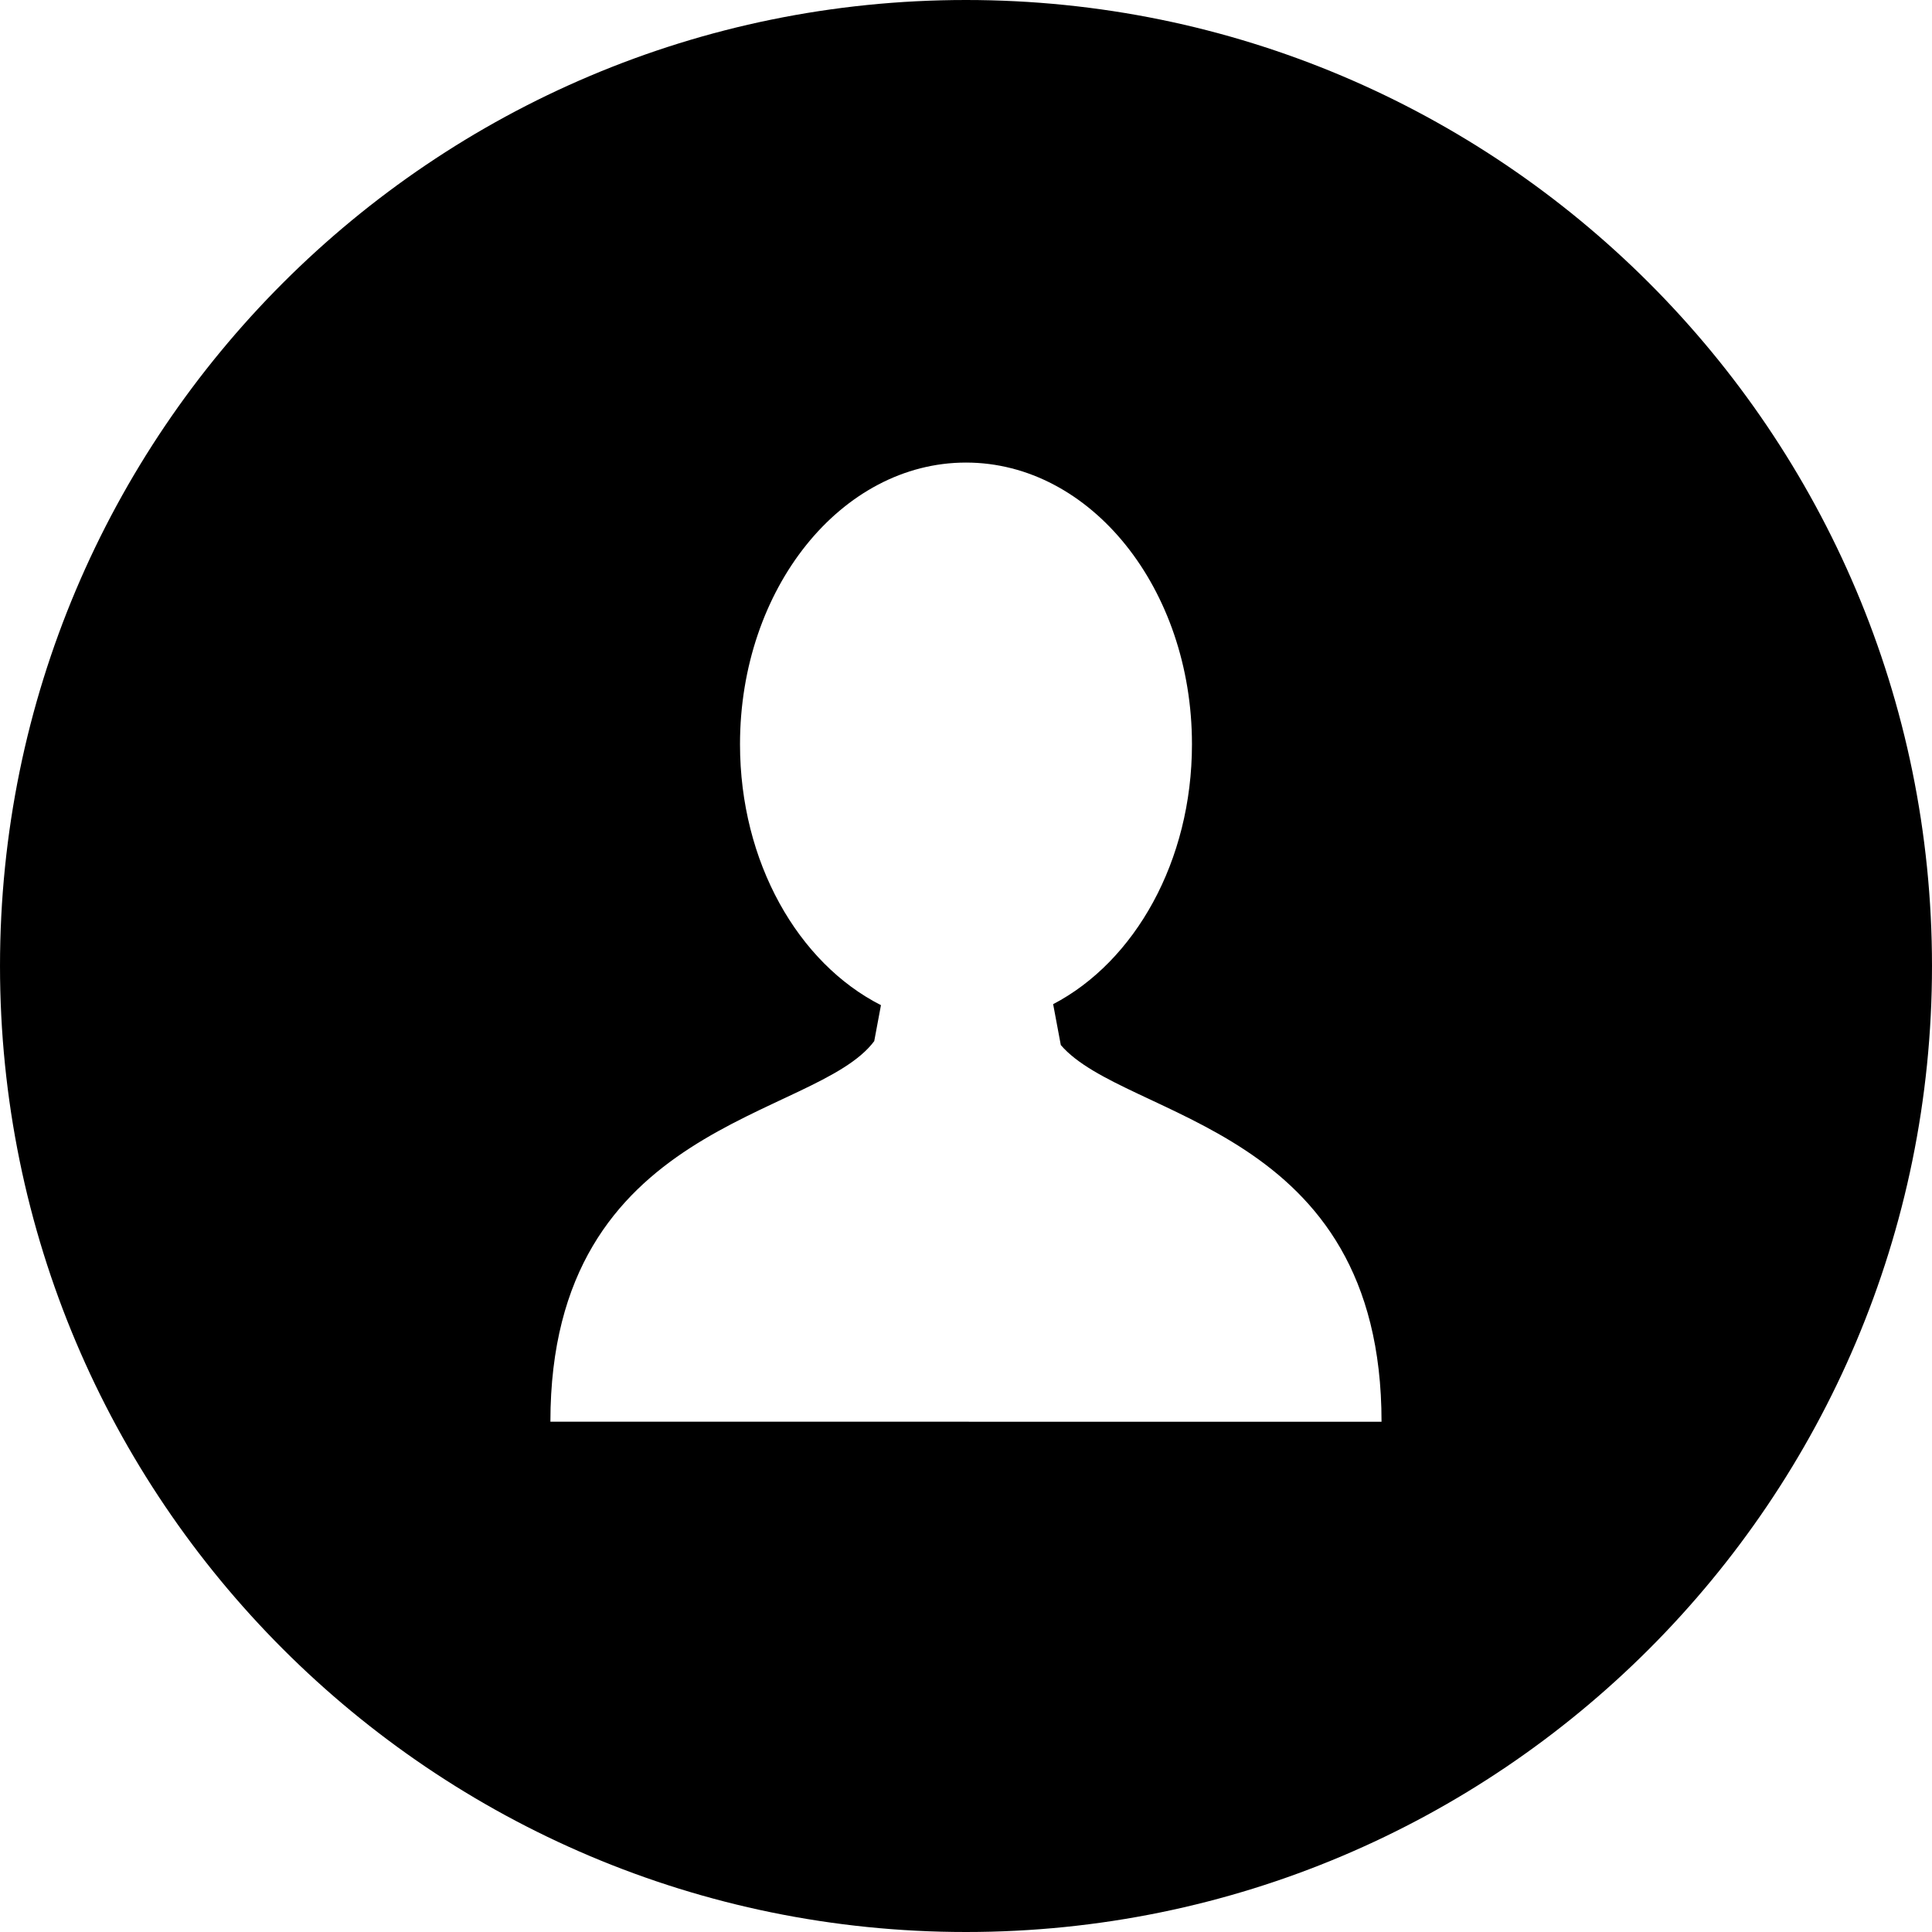
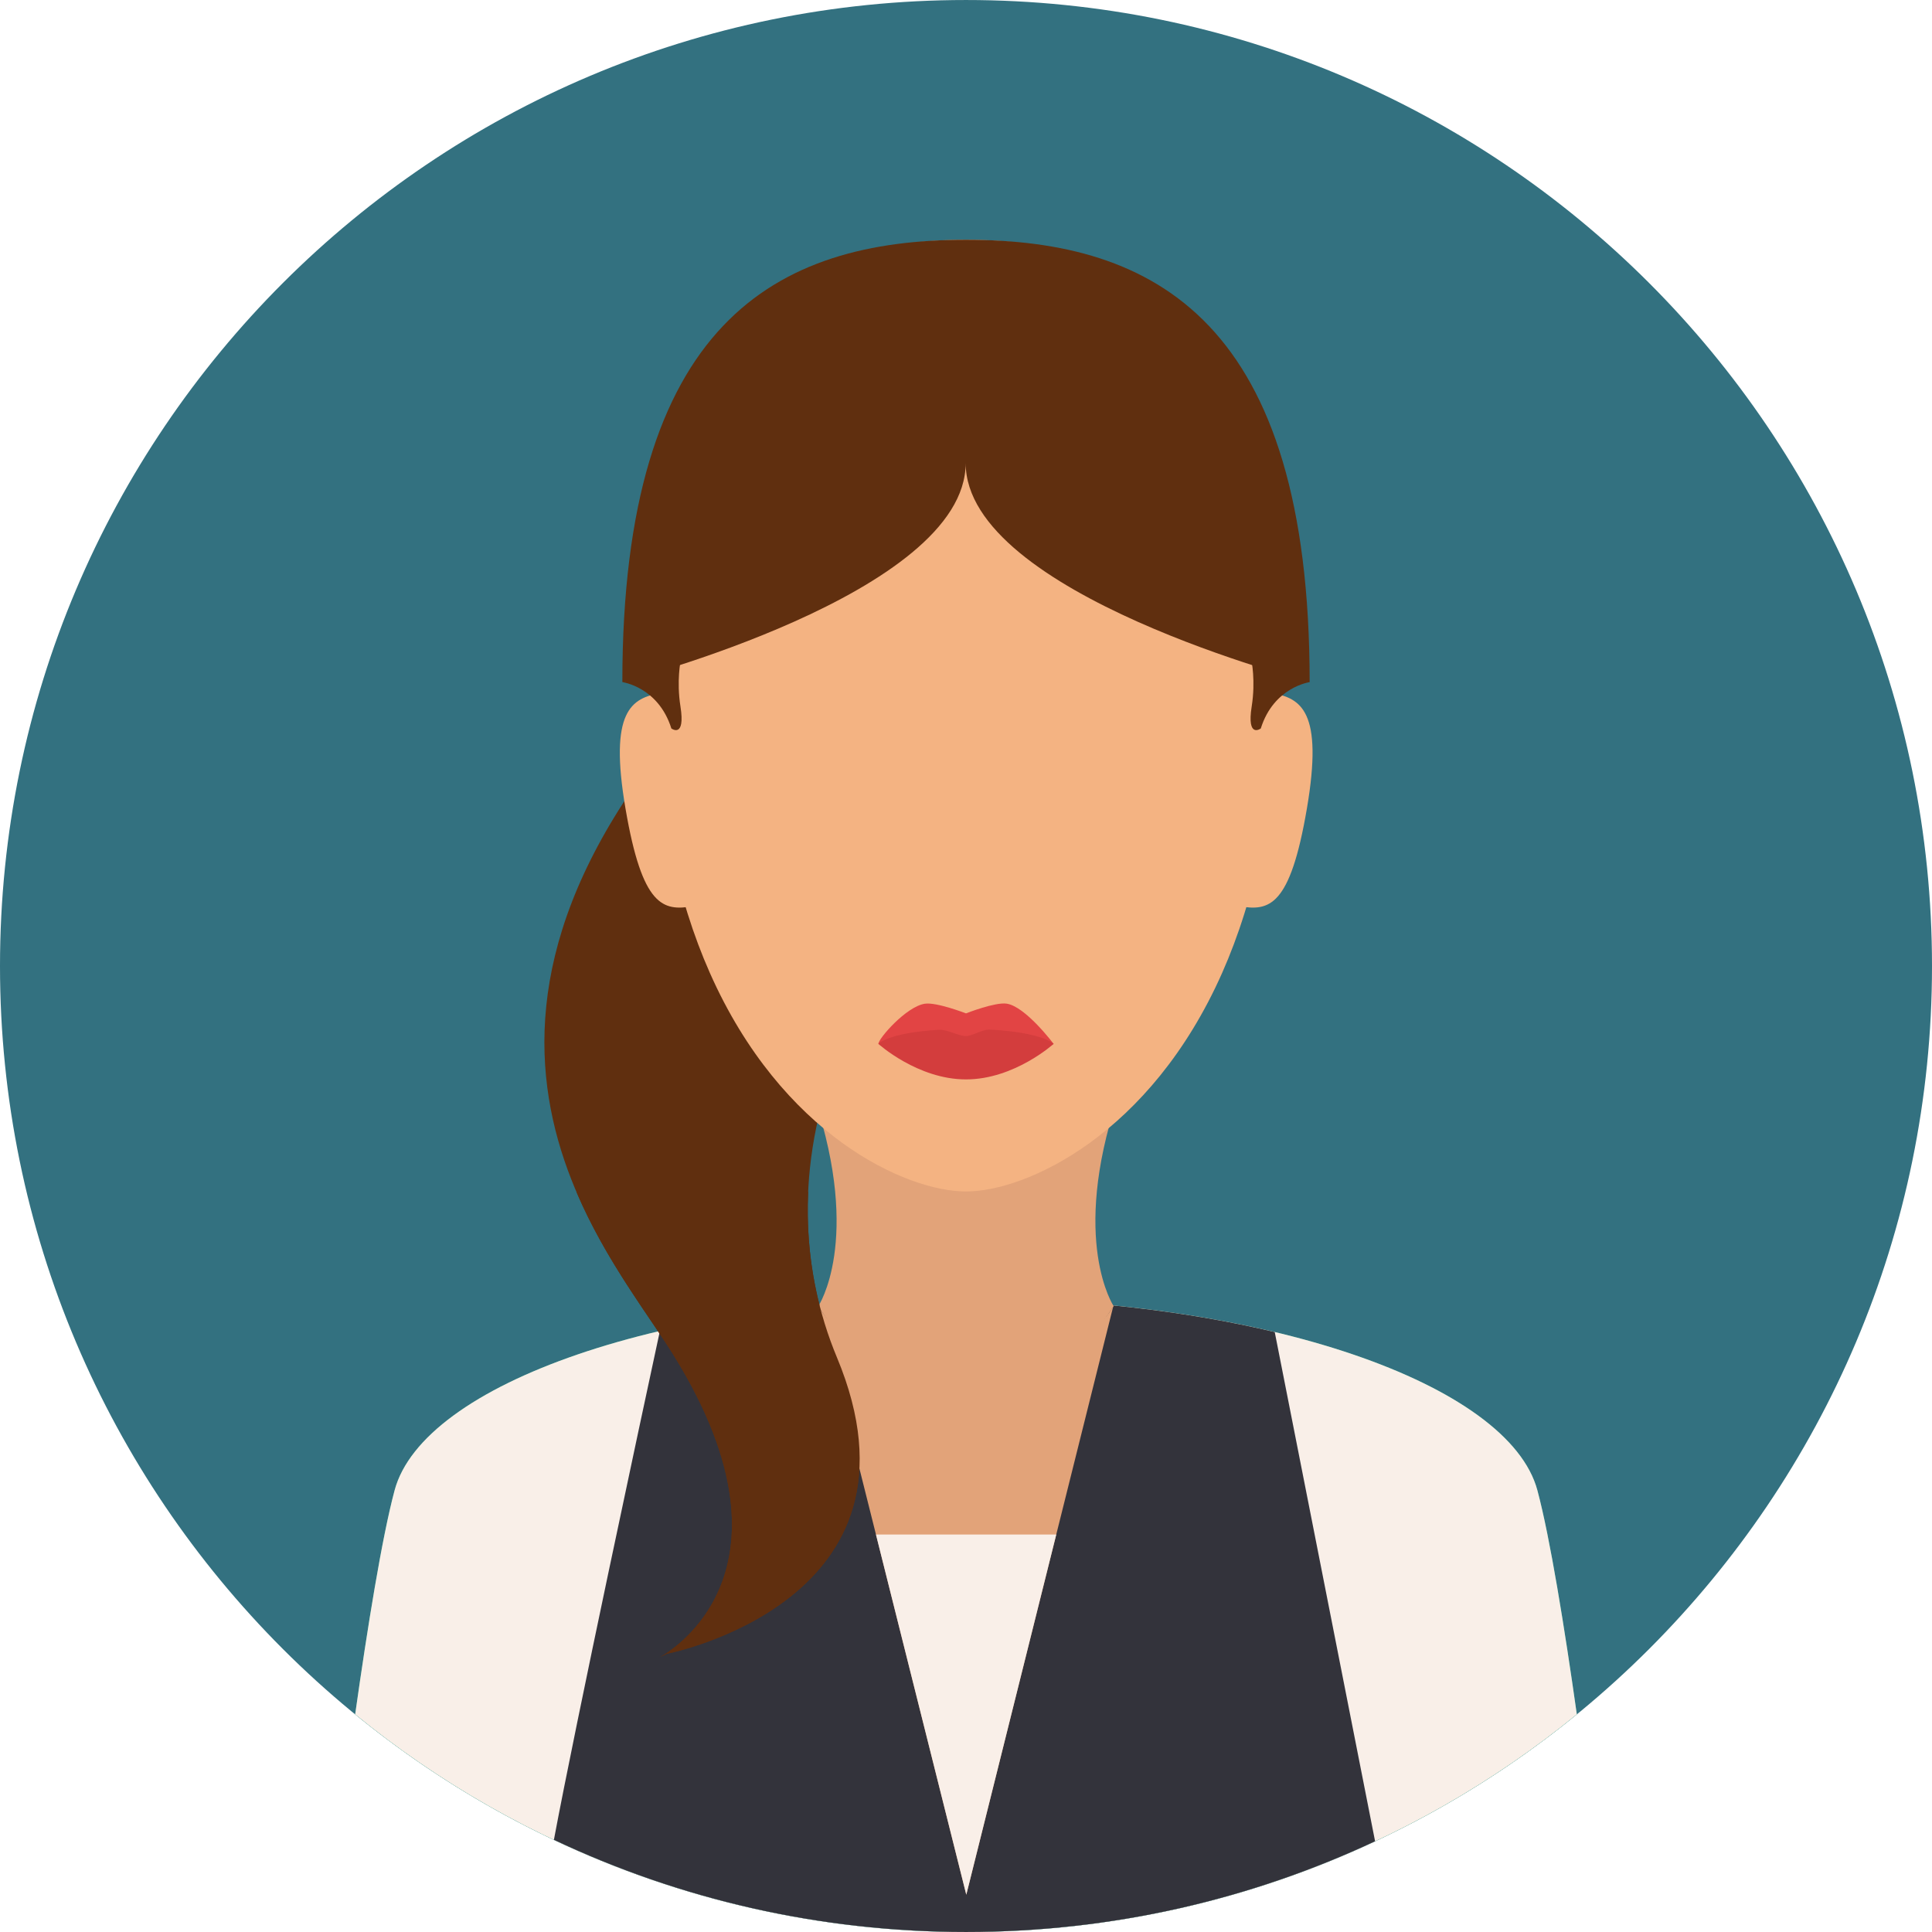
- <svg xmlns="http://www.w3.org/2000/svg" version="1.1" id="Layer_1" x="0px" y="0px" viewBox="0 0 299.997 299.997" style="enable-background:new 0 0 299.997 299.997;" xml:space="preserve">
+ <svg xmlns="http://www.w3.org/2000/svg" version="1.1" id="Layer_1" x="0px" y="0px" viewBox="0 0 496.158 496.158" style="enable-background:new 0 0 496.158 496.158;" xml:space="preserve">
+   <path style="fill:#337180;" d="M248.082,0.003C111.07,0.003,0,111.063,0,248.085c0,137.001,111.07,248.07,248.082,248.07  c137.006,0,248.076-111.069,248.076-248.07C496.158,111.062,385.088,0.003,248.082,0.003z" />
+   <path style="fill:#4ABC96;" d="M394.818,382.733c-7.312-27.279-69.907-49.333-147.073-49.333s-139.095,22.054-146.407,49.333  c-3.259,12.158-6.961,35.192-10.126,57.525c42.747,34.934,97.358,55.897,156.87,55.897c59.509,0,114.117-20.963,156.863-55.896  C401.78,417.926,398.078,394.891,394.818,382.733z" />
+   <path style="fill:#F9EFE8;" d="M394.818,382.733c-7.312-27.279-69.907-49.333-147.073-49.333s-139.095,22.054-146.407,49.333  c-3.259,12.158-6.961,35.192-10.126,57.525c42.747,34.934,97.358,55.897,156.87,55.897c59.509,0,114.117-20.963,156.863-55.896  C401.78,417.926,398.078,394.891,394.818,382.733z" />
+   <path style="fill:#33333B;" d="M327.366,342.081c-22.923-5.476-50.211-8.682-79.621-8.682c-28.925,0-55.709,3.099-78.278,8.41  c-4.671,21.706-21.589,100.602-27.219,130.68c32.101,15.169,67.973,23.666,105.834,23.666c37.555,0,73.153-8.356,105.055-23.296  L327.366,342.081z" />
+   <path style="fill:#E2A379;" d="M286.969,282.118h-77.78c12.136,36.588,0.978,53.294,0.978,53.294l26.912,6.063h22l26.912-6.062  C285.991,335.412,274.833,318.706,286.969,282.118z" />
+   <path style="fill:#602F0F;" d="M297.913,175.056l-107.561-5.687c-90.703,91.107-35.219,149.898-17.412,178.571  c35.836,57.702-3.645,77.745-3.645,77.745l1.936-0.973c0,0,69.834-13.476,43.682-76.164  C201.917,317.398,193.814,250.496,297.913,175.056z" />
+   <path style="fill:#F4B382;" d="M248.08,61.579c-44.047,0-79.754,21.167-79.754,113.596c0,31.266,5.595,55.765,13.973,74.673  c18.432,41.598,50.335,56.136,65.781,56.136s47.349-14.538,65.78-56.136c8.377-18.908,13.972-43.407,13.972-74.673  C327.832,82.746,292.125,61.579,248.08,61.579z" />
+   <path style="fill:#E24444;" d="M258.511,257.746c-2.971-0.439-10.432,2.5-10.432,2.5s-7.566-2.931-10.561-2.48  c-4.798,0.722-11.939,8.953-11.939,10.313c0,0,10.074,5.25,22.5,5.25s22.5-5.25,22.5-5.25S263.382,258.466,258.511,257.746z" />
+   <path style="fill:#D33D3D;" d="M254.206,264.411c-1.951-0.105-4.461,1.668-6.127,1.668c-1.925,0-4.809-1.753-7.025-1.617  c-13.15,0.81-15.475,3.617-15.475,3.617s10.074,9.125,22.5,9.125s22.5-9.125,22.5-9.125S267.862,265.144,254.206,264.411z" />
+   <path style="fill:#E2A379;" d="M247.788,352.746c-29.209,0-37.543-17.333-37.543-17.333l37.91,151.167l37.756-151.167  C285.911,335.412,276.996,352.746,247.788,352.746z" />
+   <polygon style="fill:#F9EFE8;" points="224.958,394.079 248.155,486.579 271.258,394.079 " />
+   <path style="fill:#E2A379;" d="M247.829,316.996l-37.662,18.417c0,0,16.828,28.073,37.62,28.073s38.204-28.073,38.204-28.073  L247.829,316.996z" />
+   <path style="fill:#602F0F;" d="M248.08,61.579C248.079,61.579,248.079,61.579,248.08,61.579c-0.001,0-0.001,0-0.002,0  c-48.74,0-88.252,21.168-88.252,113.596c0,0,88.171-22.596,88.171-56.244c0,33.647,88.335,56.244,88.335,56.244  C336.332,82.747,296.82,61.579,248.08,61.579z" />
  <g>
-     <g>
-       <path d="M149.996,0C67.157,0,0.001,67.158,0.001,149.997c0,82.837,67.156,150,149.995,150s150-67.163,150-150    C299.996,67.156,232.835,0,149.996,0z M150.453,220.763v-0.002h-0.916H85.465c0-46.856,41.152-46.845,50.284-59.097l1.045-5.587    c-12.83-6.502-21.887-22.178-21.887-40.512c0-24.154,15.712-43.738,35.089-43.738c19.377,0,35.089,19.584,35.089,43.738    c0,18.178-8.896,33.756-21.555,40.361l1.19,6.349c10.019,11.658,49.802,12.418,49.802,58.488H150.453z" />
-     </g>
+     <path style="fill:#F4B382;" d="M169.766,177.962c-7.624,1.304-13.423,4.587-9.122,29.746c4.303,25.159,9.645,26.329,17.268,25.025   L169.766,177.962z" />
+     <path style="fill:#F4B382;" d="M326.491,177.962l-8.146,54.771c7.625,1.304,12.967,0.134,17.268-25.025   S334.114,179.266,326.491,177.962z" />
+   </g>
+   <g>
+     <path style="fill:#602F0F;" d="M174.746,181.412c-1.042-6.583,0.067-11.833,0.067-11.833l-14.987,5.596   c0,0,9.253,1.237,12.587,11.904C172.413,187.079,176.075,189.807,174.746,181.412z" />
+     <path style="fill:#602F0F;" d="M321.383,169.579c0,0,1.109,5.25,0.067,11.833c-1.328,8.394,2.334,5.667,2.334,5.667   c3.333-10.667,12.586-11.904,12.586-11.904L321.383,169.579z" />
+     <path style="fill:#602F0F;" d="M214.913,348.548c-4.366-10.464-8.172-24.968-7.365-42.469h-59.516   c7.59,17.789,18.605,31.714,24.908,41.861c35.836,57.702-3.645,77.745-3.645,77.745l1.936-0.973   C171.231,424.712,241.065,411.236,214.913,348.548z" />
  </g>
  <g>
</g>
  <g>
</g>
  <g>
</g>
  <g>
</g>
  <g>
</g>
  <g>
</g>
  <g>
</g>
  <g>
</g>
  <g>
</g>
  <g>
</g>
  <g>
</g>
  <g>
</g>
  <g>
</g>
  <g>
</g>
  <g>
</g>
</svg>
